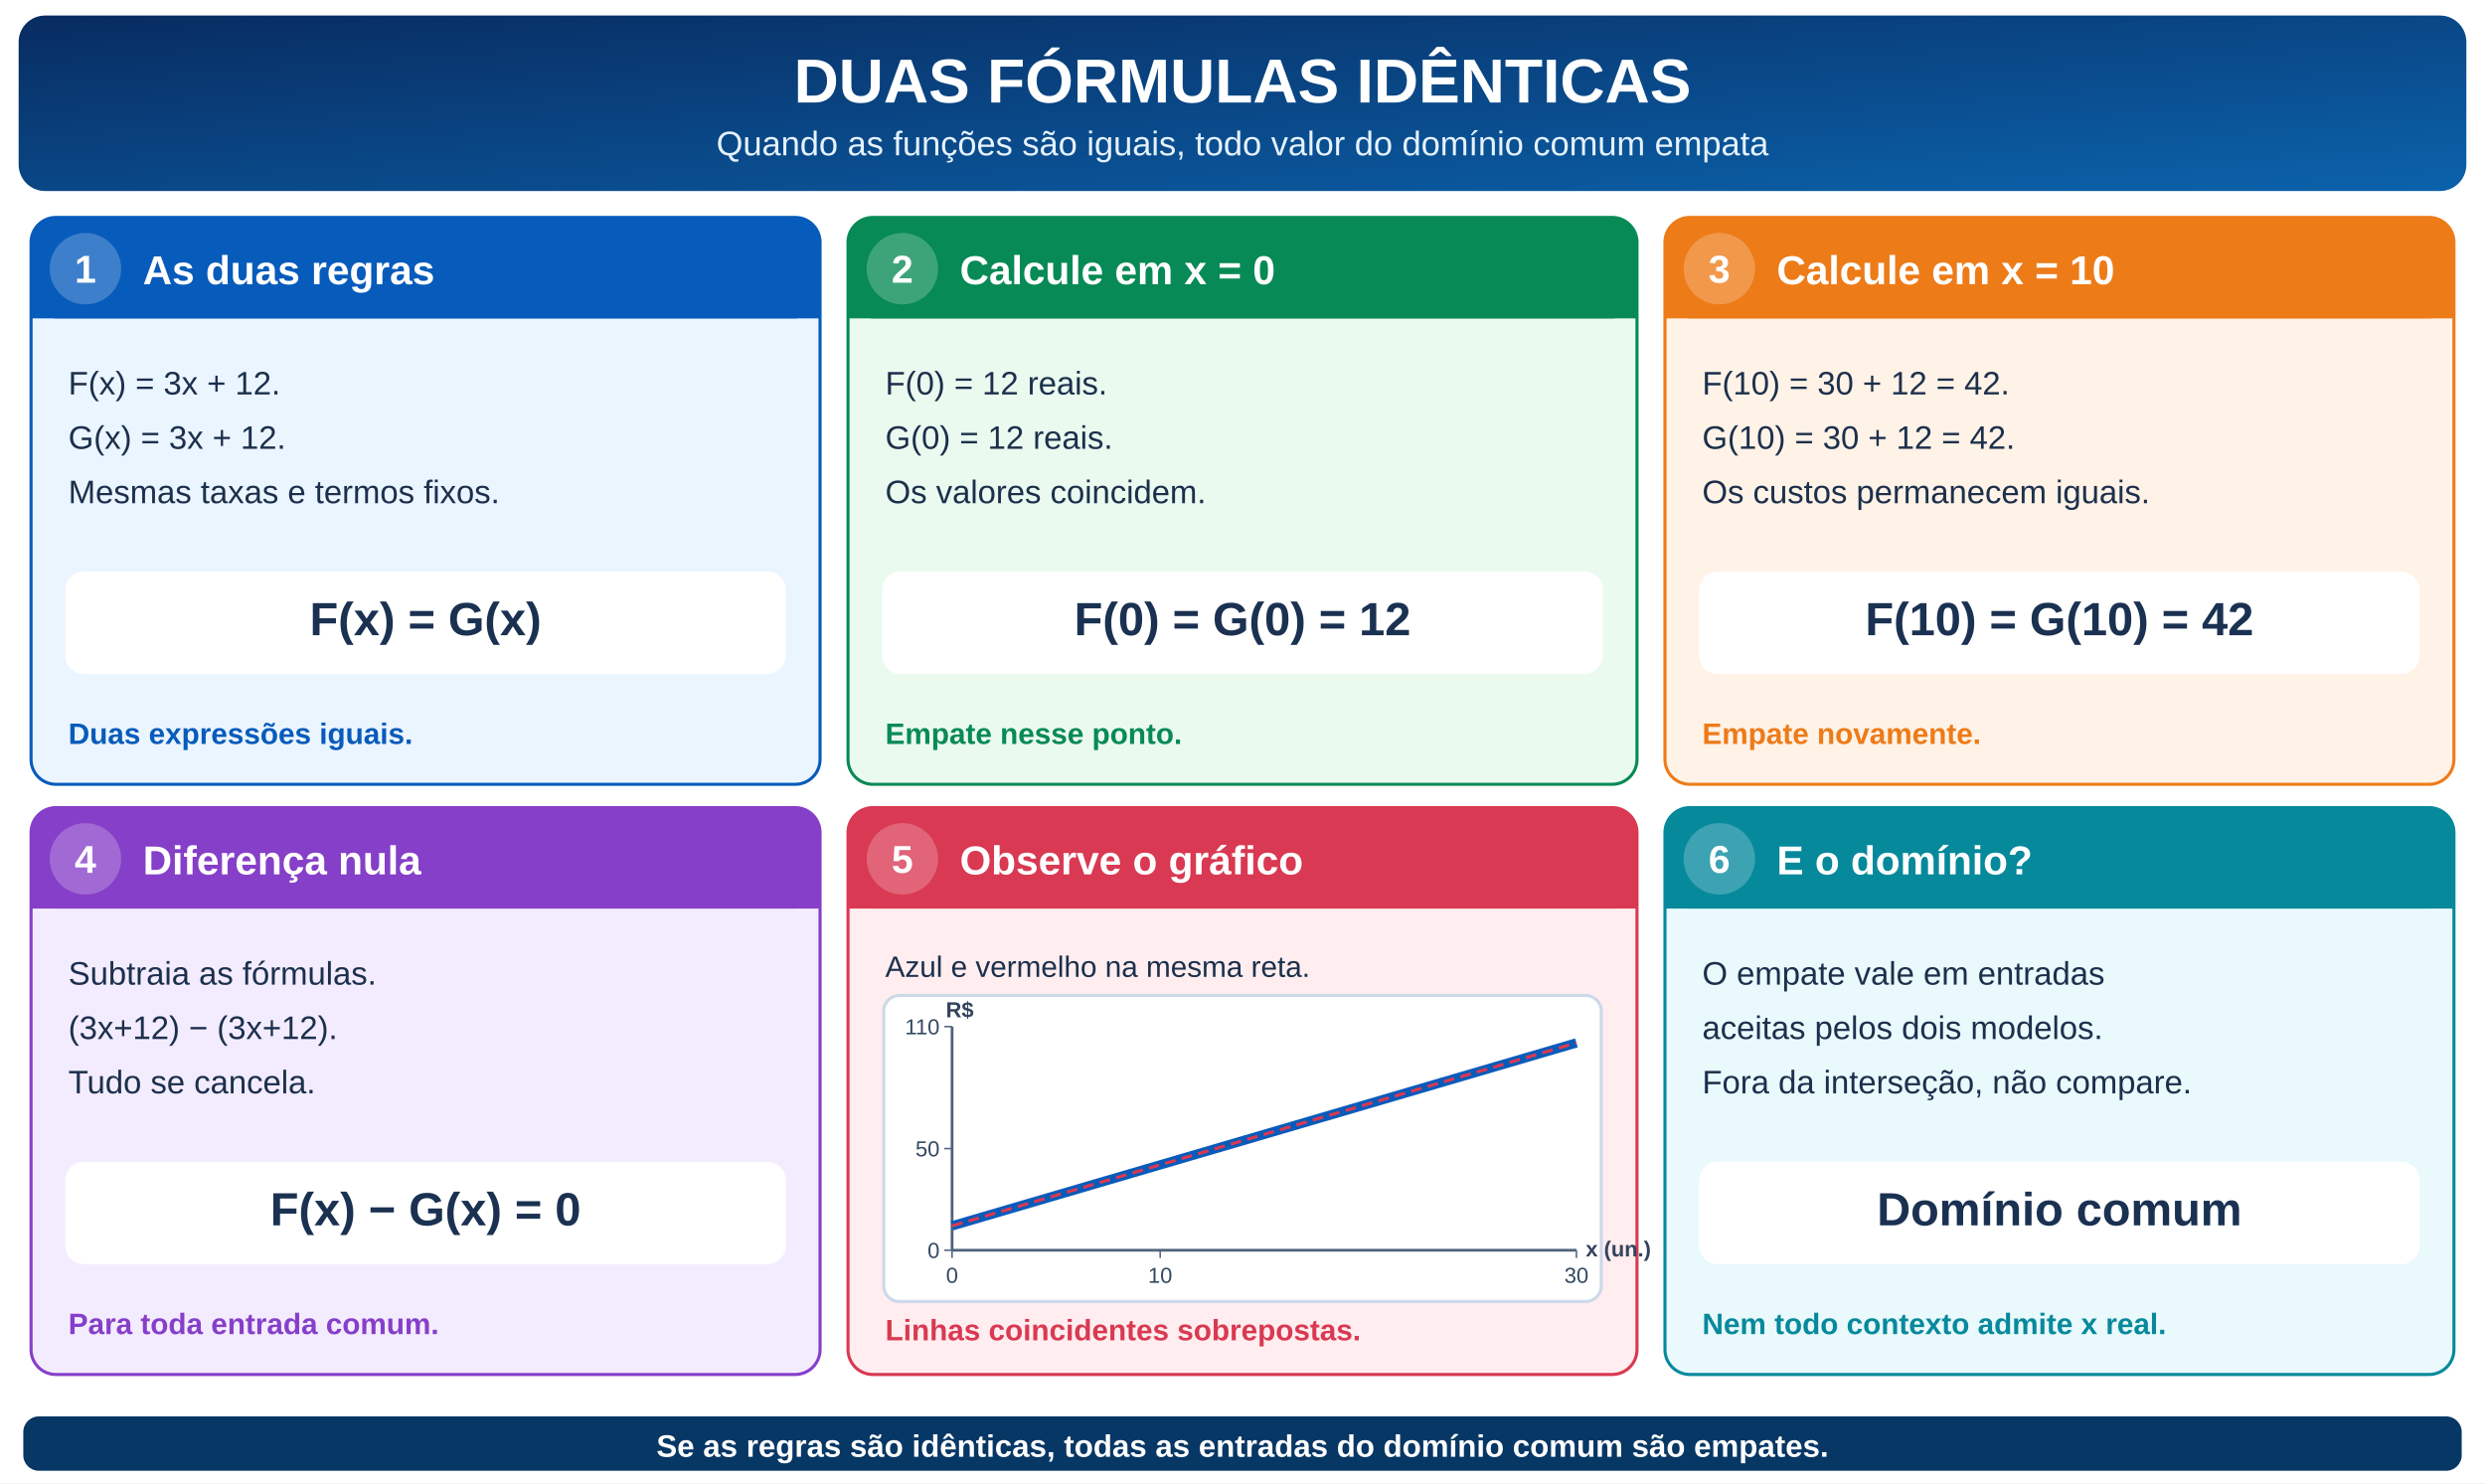
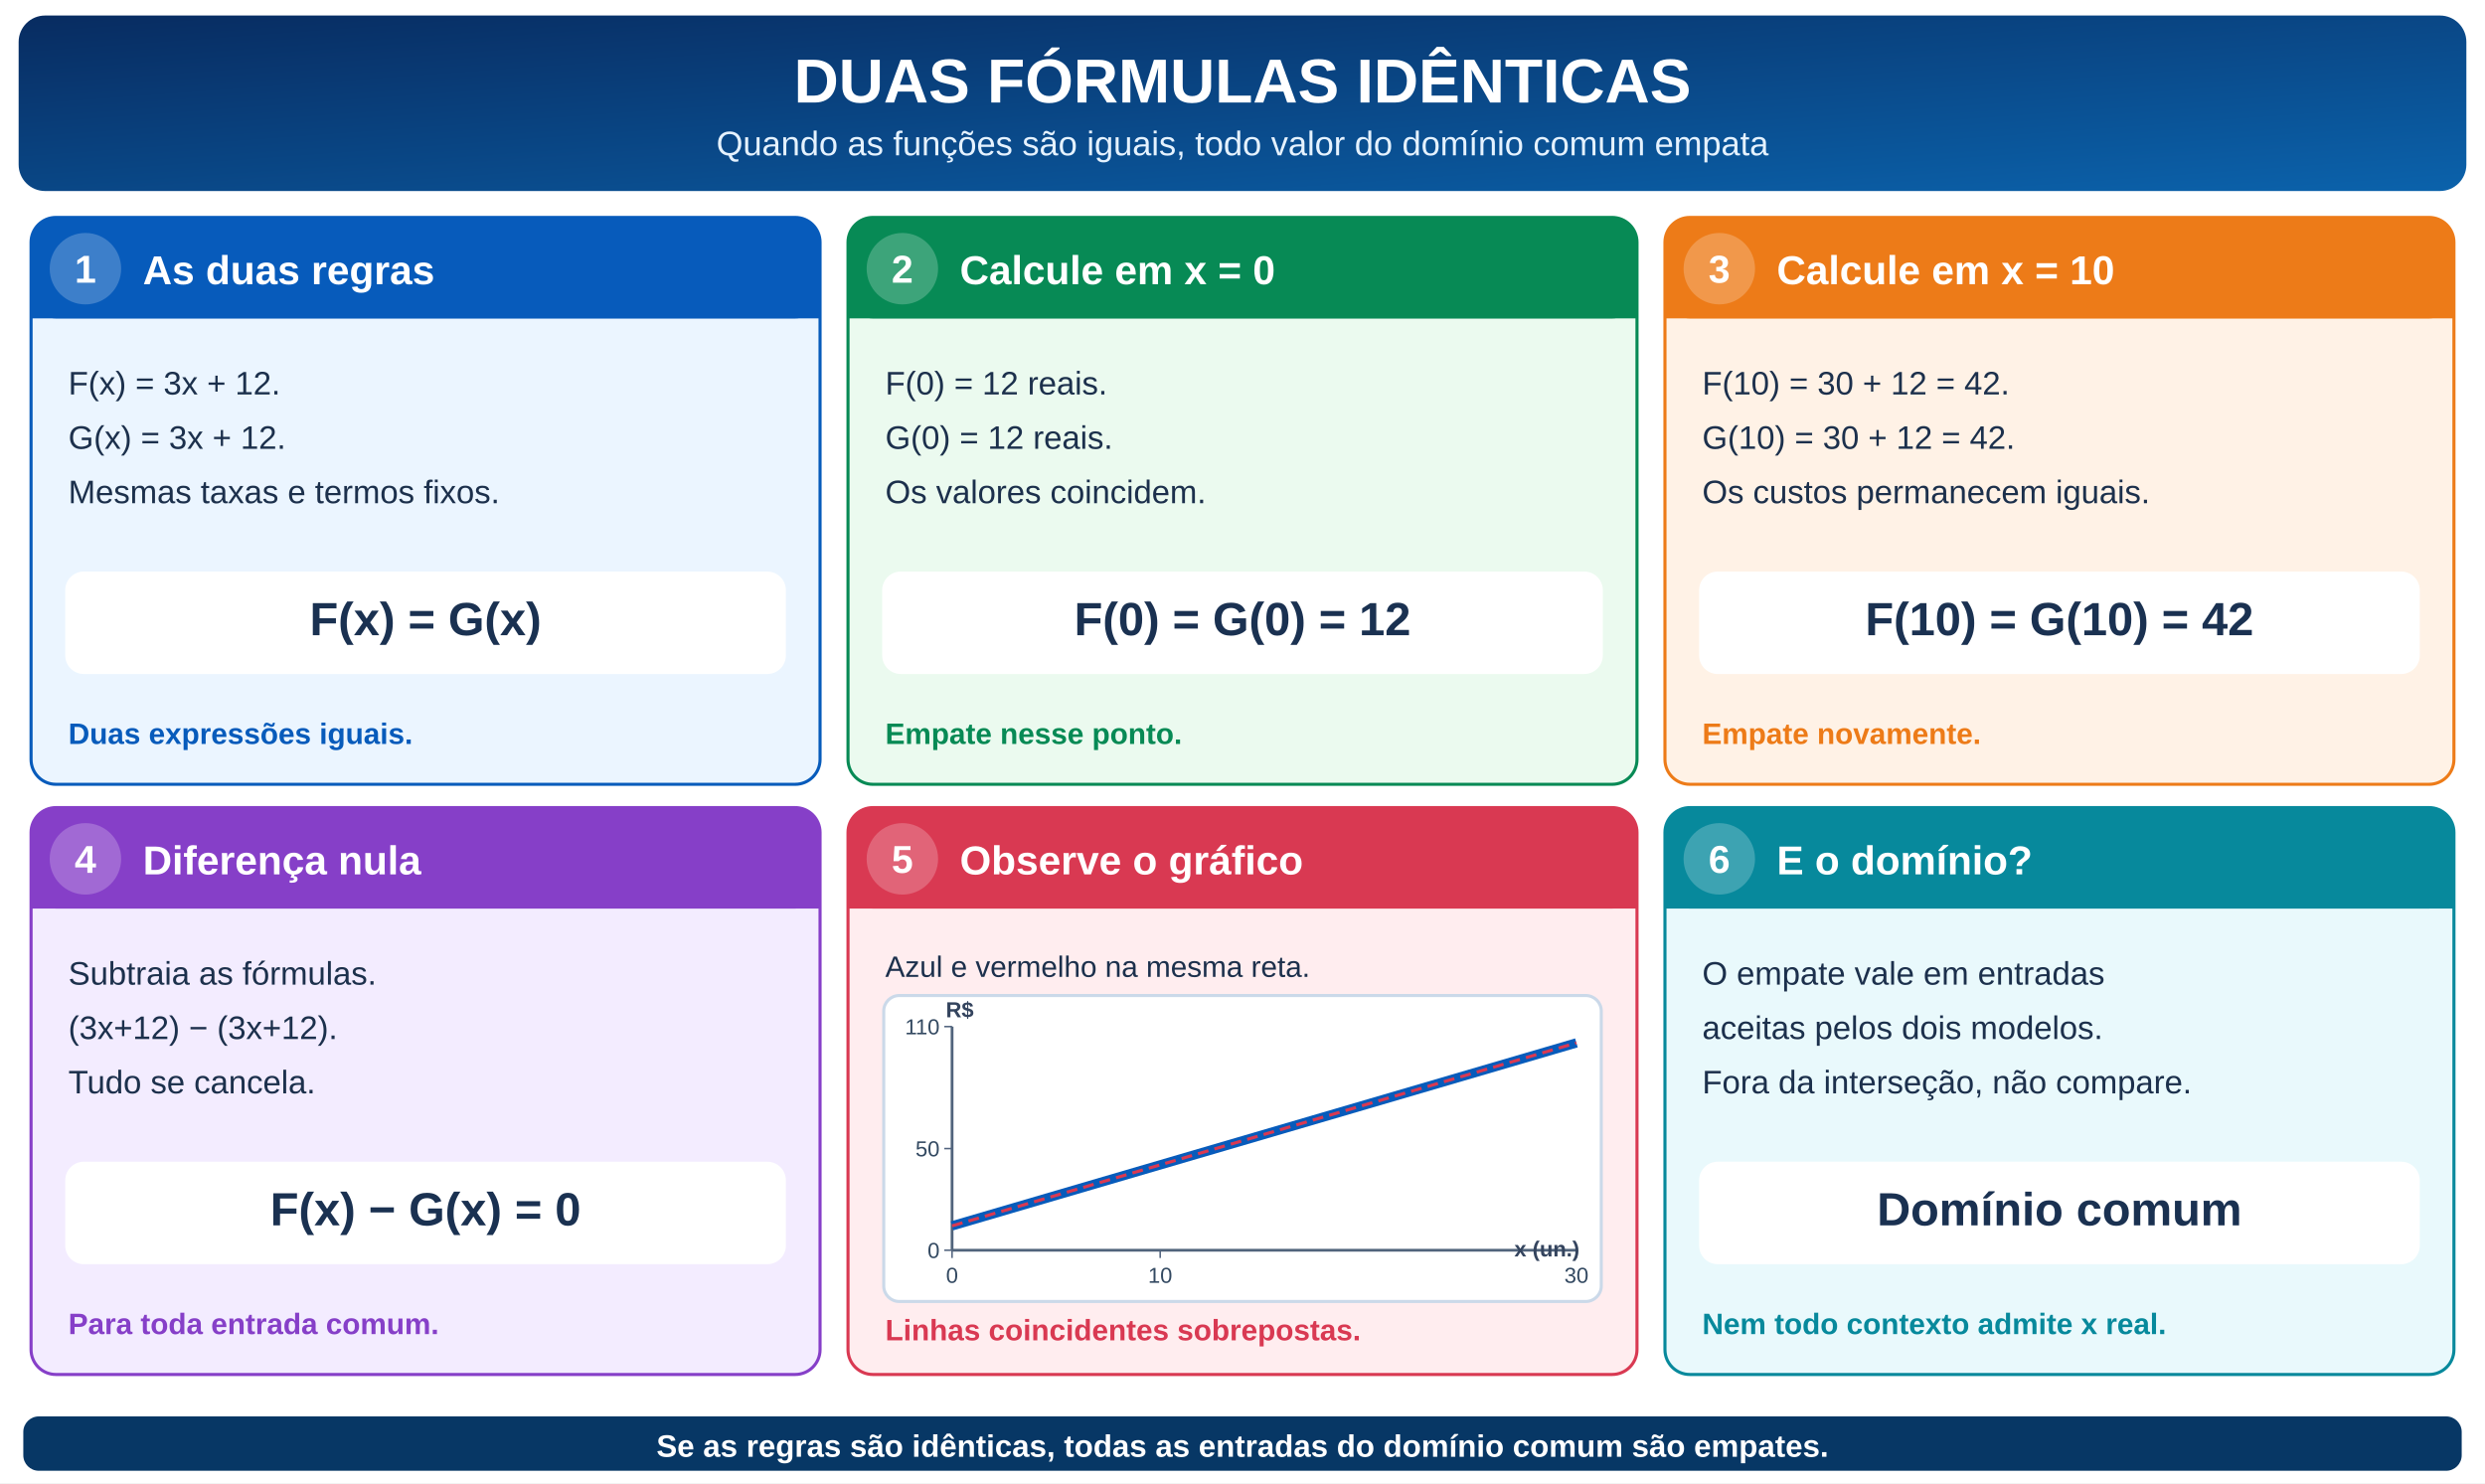
<svg xmlns="http://www.w3.org/2000/svg" viewBox="0 0 1600 955" role="img" aria-labelledby="title desc">
  <rect x="0" y="0" width="1600" height="955" rx="0" fill="#fff" />
  <defs>
    <linearGradient id="blue" x1="0" y1="0" x2="1" y2="1">
      <stop offset="0" stop-color="#082c61" />
      <stop offset="1" stop-color="#0b62ab" />
    </linearGradient>
  </defs>
  <rect x="12" y="10" width="1576" height="113" rx="17" fill="url(#blue)" />
  <text x="800" y="66" text-anchor="middle" font-family="Arial,DejaVu Sans,sans-serif" font-size="40" font-weight="700" fill="#fff">DUAS FÓRMULAS IDÊNTICAS</text>
  <text x="800" y="100" text-anchor="middle" font-family="Arial,DejaVu Sans,sans-serif" font-size="22" font-weight="400" fill="#e5f2ff">Quando as funções são iguais, todo valor do domínio comum empata</text>
  <rect x="20" y="140" width="508" height="365" rx="16" fill="#ebf5ff" stroke="#075bbb" stroke-width="2" />
  <rect x="20" y="140" width="508" height="65" rx="16" fill="#075bbb" />
  <rect x="20" y="189" width="508" height="16" rx="0" fill="#075bbb" />
  <circle cx="55" cy="173" r="23" fill="#fff" opacity=".22" />
  <text x="55" y="182" text-anchor="middle" font-family="Arial,DejaVu Sans,sans-serif" font-size="25" font-weight="700" fill="#fff">1</text>
  <text x="92" y="183" text-anchor="start" font-family="Arial,DejaVu Sans,sans-serif" font-size="26" font-weight="700" fill="#fff">As duas regras</text>
  <text x="44" y="254" text-anchor="start" font-family="Arial,DejaVu Sans,sans-serif" font-size="21" font-weight="400" fill="#1c304c">F(x) = 3x + 12.</text>
  <text x="44" y="289" text-anchor="start" font-family="Arial,DejaVu Sans,sans-serif" font-size="21" font-weight="400" fill="#1c304c">G(x) = 3x + 12.</text>
  <text x="44" y="324" text-anchor="start" font-family="Arial,DejaVu Sans,sans-serif" font-size="21" font-weight="400" fill="#1c304c">Mesmas taxas e termos fixos.</text>
  <rect x="42" y="368" width="464" height="66" rx="12" fill="#fff" />
  <text x="274" y="409" text-anchor="middle" font-family="Arial,DejaVu Sans,sans-serif" font-size="30" font-weight="700" fill="#1a3151">F(x) = G(x)</text>
  <text x="44" y="479" text-anchor="start" font-family="Arial,DejaVu Sans,sans-serif" font-size="19" font-weight="700" fill="#075bbb">Duas expressões iguais.</text>
  <rect x="546" y="140" width="508" height="365" rx="16" fill="#ebfaef" stroke="#078a55" stroke-width="2" />
  <rect x="546" y="140" width="508" height="65" rx="16" fill="#078a55" />
  <rect x="546" y="189" width="508" height="16" rx="0" fill="#078a55" />
  <circle cx="581" cy="173" r="23" fill="#fff" opacity=".22" />
  <text x="581" y="182" text-anchor="middle" font-family="Arial,DejaVu Sans,sans-serif" font-size="25" font-weight="700" fill="#fff">2</text>
  <text x="618" y="183" text-anchor="start" font-family="Arial,DejaVu Sans,sans-serif" font-size="26" font-weight="700" fill="#fff">Calcule em x = 0</text>
  <text x="570" y="254" text-anchor="start" font-family="Arial,DejaVu Sans,sans-serif" font-size="21" font-weight="400" fill="#1c304c">F(0) = 12 reais.</text>
  <text x="570" y="289" text-anchor="start" font-family="Arial,DejaVu Sans,sans-serif" font-size="21" font-weight="400" fill="#1c304c">G(0) = 12 reais.</text>
  <text x="570" y="324" text-anchor="start" font-family="Arial,DejaVu Sans,sans-serif" font-size="21" font-weight="400" fill="#1c304c">Os valores coincidem.</text>
  <rect x="568" y="368" width="464" height="66" rx="12" fill="#fff" />
  <text x="800" y="409" text-anchor="middle" font-family="Arial,DejaVu Sans,sans-serif" font-size="30" font-weight="700" fill="#1a3151">F(0) = G(0) = 12</text>
  <text x="570" y="479" text-anchor="start" font-family="Arial,DejaVu Sans,sans-serif" font-size="19" font-weight="700" fill="#078a55">Empate nesse ponto.</text>
  <rect x="1072" y="140" width="508" height="365" rx="16" fill="#fff2e6" stroke="#ed7b18" stroke-width="2" />
  <rect x="1072" y="140" width="508" height="65" rx="16" fill="#ed7b18" />
  <rect x="1072" y="189" width="508" height="16" rx="0" fill="#ed7b18" />
  <circle cx="1107" cy="173" r="23" fill="#fff" opacity=".22" />
  <text x="1107" y="182" text-anchor="middle" font-family="Arial,DejaVu Sans,sans-serif" font-size="25" font-weight="700" fill="#fff">3</text>
  <text x="1144" y="183" text-anchor="start" font-family="Arial,DejaVu Sans,sans-serif" font-size="26" font-weight="700" fill="#fff">Calcule em x = 10</text>
  <text x="1096" y="254" text-anchor="start" font-family="Arial,DejaVu Sans,sans-serif" font-size="21" font-weight="400" fill="#1c304c">F(10) = 30 + 12 = 42.</text>
  <text x="1096" y="289" text-anchor="start" font-family="Arial,DejaVu Sans,sans-serif" font-size="21" font-weight="400" fill="#1c304c">G(10) = 30 + 12 = 42.</text>
  <text x="1096" y="324" text-anchor="start" font-family="Arial,DejaVu Sans,sans-serif" font-size="21" font-weight="400" fill="#1c304c">Os custos permanecem iguais.</text>
  <rect x="1094" y="368" width="464" height="66" rx="12" fill="#fff" />
  <text x="1326" y="409" text-anchor="middle" font-family="Arial,DejaVu Sans,sans-serif" font-size="30" font-weight="700" fill="#1a3151">F(10) = G(10) = 42</text>
  <text x="1096" y="479" text-anchor="start" font-family="Arial,DejaVu Sans,sans-serif" font-size="19" font-weight="700" fill="#ed7b18">Empate novamente.</text>
  <rect x="20" y="520" width="508" height="365" rx="16" fill="#f3ecff" stroke="#863fc8" stroke-width="2" />
  <rect x="20" y="520" width="508" height="65" rx="16" fill="#863fc8" />
  <rect x="20" y="569" width="508" height="16" rx="0" fill="#863fc8" />
  <circle cx="55" cy="553" r="23" fill="#fff" opacity=".22" />
  <text x="55" y="562" text-anchor="middle" font-family="Arial,DejaVu Sans,sans-serif" font-size="25" font-weight="700" fill="#fff">4</text>
  <text x="92" y="563" text-anchor="start" font-family="Arial,DejaVu Sans,sans-serif" font-size="26" font-weight="700" fill="#fff">Diferença nula</text>
  <text x="44" y="634" text-anchor="start" font-family="Arial,DejaVu Sans,sans-serif" font-size="21" font-weight="400" fill="#1c304c">Subtraia as fórmulas.</text>
  <text x="44" y="669" text-anchor="start" font-family="Arial,DejaVu Sans,sans-serif" font-size="21" font-weight="400" fill="#1c304c">(3x+12) − (3x+12).</text>
  <text x="44" y="704" text-anchor="start" font-family="Arial,DejaVu Sans,sans-serif" font-size="21" font-weight="400" fill="#1c304c">Tudo se cancela.</text>
  <rect x="42" y="748" width="464" height="66" rx="12" fill="#fff" />
  <text x="274" y="789" text-anchor="middle" font-family="Arial,DejaVu Sans,sans-serif" font-size="30" font-weight="700" fill="#1a3151">F(x) − G(x) = 0</text>
  <text x="44" y="859" text-anchor="start" font-family="Arial,DejaVu Sans,sans-serif" font-size="19" font-weight="700" fill="#863fc8">Para toda entrada comum.</text>
  <rect x="546" y="520" width="508" height="365" rx="16" fill="#ffedef" stroke="#d93952" stroke-width="2" />
  <rect x="546" y="520" width="508" height="65" rx="16" fill="#d93952" />
  <rect x="546" y="569" width="508" height="16" rx="0" fill="#d93952" />
  <circle cx="581" cy="553" r="23" fill="#fff" opacity=".22" />
  <text x="581" y="562" text-anchor="middle" font-family="Arial,DejaVu Sans,sans-serif" font-size="25" font-weight="700" fill="#fff">5</text>
  <text x="618" y="563" text-anchor="start" font-family="Arial,DejaVu Sans,sans-serif" font-size="26" font-weight="700" fill="#fff">Observe o gráfico</text>
  <text x="570" y="629" text-anchor="start" font-family="Arial,DejaVu Sans,sans-serif" font-size="19" font-weight="400" fill="#1c304c">Azul e vermelho na mesma reta.</text>
  <rect x="569" y="641" width="462" height="197" rx="10" fill="#fff" stroke="#cbd9e9" stroke-width="2" />
  <line x1="613" y1="661" x2="613" y2="805" stroke="#51647c" stroke-width="1.8" />
  <line x1="613" y1="805" x2="1015" y2="805" stroke="#51647c" stroke-width="1.8" />
  <line x1="613" y1="805" x2="613" y2="810" stroke="#52647e" stroke-width="1" />
  <text x="613" y="826" text-anchor="middle" font-family="Arial,DejaVu Sans,sans-serif" font-size="14" font-weight="400" fill="#334961">0</text>
  <line x1="747" y1="805" x2="747" y2="810" stroke="#52647e" stroke-width="1" />
  <text x="747" y="826" text-anchor="middle" font-family="Arial,DejaVu Sans,sans-serif" font-size="14" font-weight="400" fill="#334961">10</text>
  <line x1="1015" y1="805" x2="1015" y2="810" stroke="#52647e" stroke-width="1" />
  <text x="1015" y="826" text-anchor="middle" font-family="Arial,DejaVu Sans,sans-serif" font-size="14" font-weight="400" fill="#334961">30</text>
  <line x1="608" y1="805" x2="613" y2="805" stroke="#52647e" stroke-width="1" />
  <text x="605" y="810" text-anchor="end" font-family="Arial,DejaVu Sans,sans-serif" font-size="14" font-weight="400" fill="#334961">0</text>
  <line x1="608" y1="739.545" x2="613" y2="739.545" stroke="#52647e" stroke-width="1" />
  <text x="605" y="744.545" text-anchor="end" font-family="Arial,DejaVu Sans,sans-serif" font-size="14" font-weight="400" fill="#334961">50</text>
  <line x1="608" y1="661" x2="613" y2="661" stroke="#52647e" stroke-width="1" />
  <text x="605" y="666" text-anchor="end" font-family="Arial,DejaVu Sans,sans-serif" font-size="14" font-weight="400" fill="#334961">110</text>
-   <text x="1021" y="809" text-anchor="start" font-family="Arial,DejaVu Sans,sans-serif" font-size="14" font-weight="700" fill="#34445e">x (un.)</text>
+   <text x="1017" y="809" text-anchor="end" font-family="Arial,DejaVu Sans,sans-serif" font-size="14" font-weight="700" fill="#34445e">x (un.)</text>
  <text x="609" y="655" text-anchor="start" font-family="Arial,DejaVu Sans,sans-serif" font-size="14" font-weight="700" fill="#34445e">R$</text>
  <polyline points="613.0,789.3 1015.0,671.5" fill="none" stroke="#075bbb" stroke-width="6" />
  <polyline points="613.0,789.3 1015.0,671.5" fill="none" stroke="#d93952" stroke-width="2" stroke-dasharray="7 4" />
  <text x="570" y="863" text-anchor="start" font-family="Arial,DejaVu Sans,sans-serif" font-size="19" font-weight="700" fill="#d93952">Linhas coincidentes sobrepostas.</text>
  <rect x="1072" y="520" width="508" height="365" rx="16" fill="#e9f9fc" stroke="#07899c" stroke-width="2" />
  <rect x="1072" y="520" width="508" height="65" rx="16" fill="#07899c" />
  <rect x="1072" y="569" width="508" height="16" rx="0" fill="#07899c" />
  <circle cx="1107" cy="553" r="23" fill="#fff" opacity=".22" />
  <text x="1107" y="562" text-anchor="middle" font-family="Arial,DejaVu Sans,sans-serif" font-size="25" font-weight="700" fill="#fff">6</text>
  <text x="1144" y="563" text-anchor="start" font-family="Arial,DejaVu Sans,sans-serif" font-size="26" font-weight="700" fill="#fff">E o domínio?</text>
  <text x="1096" y="634" text-anchor="start" font-family="Arial,DejaVu Sans,sans-serif" font-size="21" font-weight="400" fill="#1c304c">O empate vale em entradas</text>
  <text x="1096" y="669" text-anchor="start" font-family="Arial,DejaVu Sans,sans-serif" font-size="21" font-weight="400" fill="#1c304c">aceitas pelos dois modelos.</text>
  <text x="1096" y="704" text-anchor="start" font-family="Arial,DejaVu Sans,sans-serif" font-size="21" font-weight="400" fill="#1c304c">Fora da interseção, não compare.</text>
  <rect x="1094" y="748" width="464" height="66" rx="12" fill="#fff" />
  <text x="1326" y="789" text-anchor="middle" font-family="Arial,DejaVu Sans,sans-serif" font-size="30" font-weight="700" fill="#1a3151">Domínio comum</text>
  <text x="1096" y="859" text-anchor="start" font-family="Arial,DejaVu Sans,sans-serif" font-size="19" font-weight="700" fill="#07899c">Nem todo contexto admite x real.</text>
  <rect x="15" y="912" width="1570" height="35" rx="10" fill="#073765" />
  <text x="800" y="938" text-anchor="middle" font-family="Arial,DejaVu Sans,sans-serif" font-size="20" font-weight="700" fill="#fff">Se as regras são idênticas, todas as entradas do domínio comum são empates.</text>
</svg>
